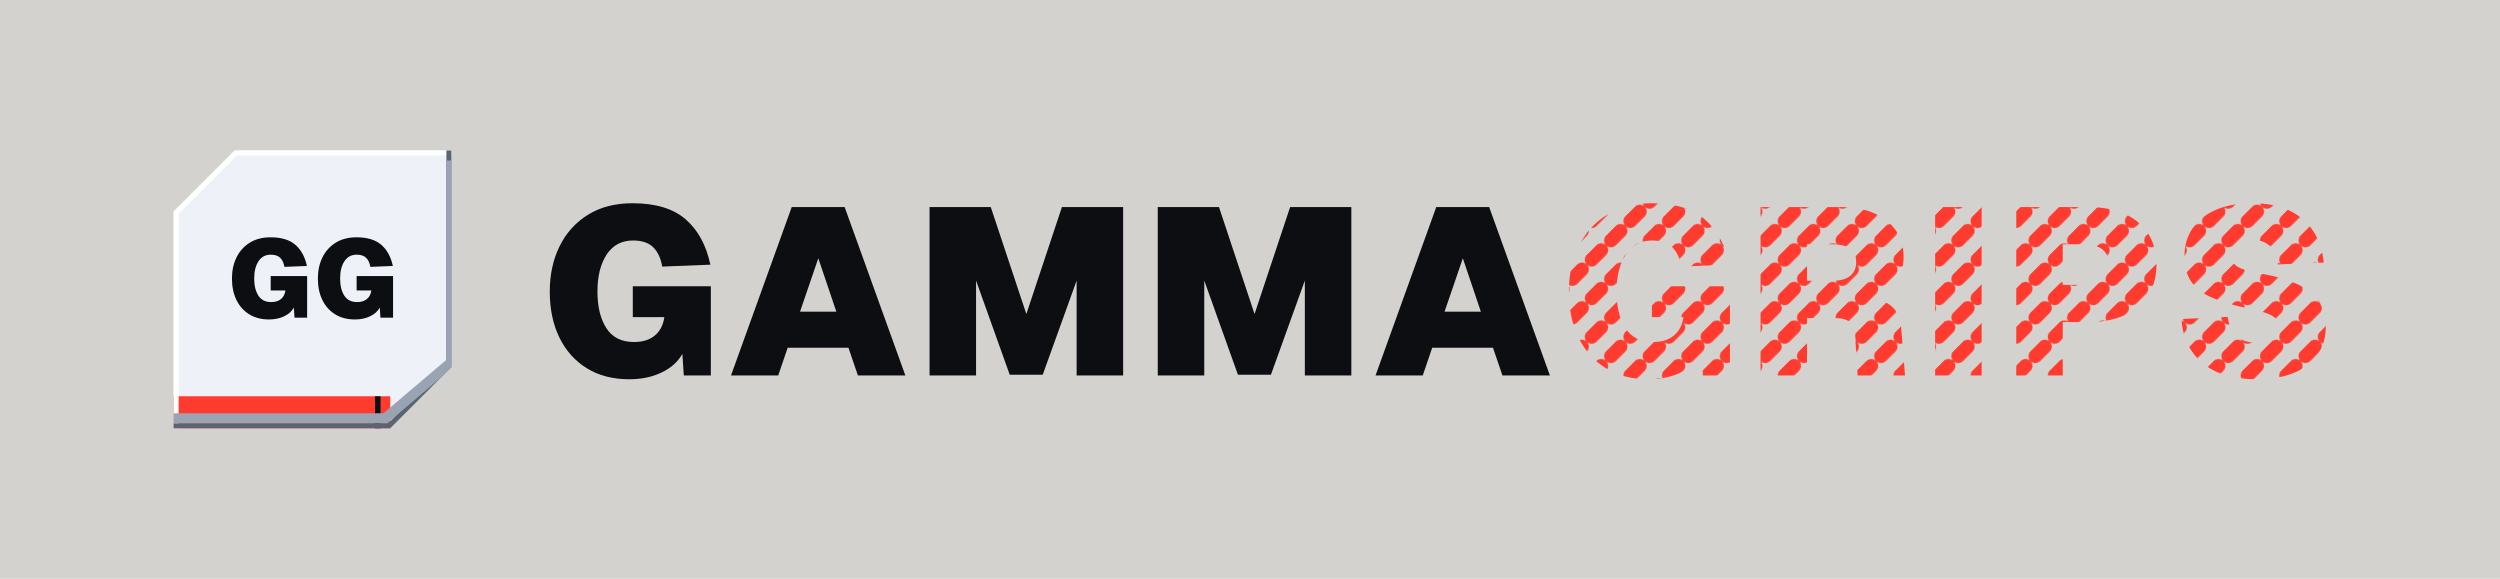
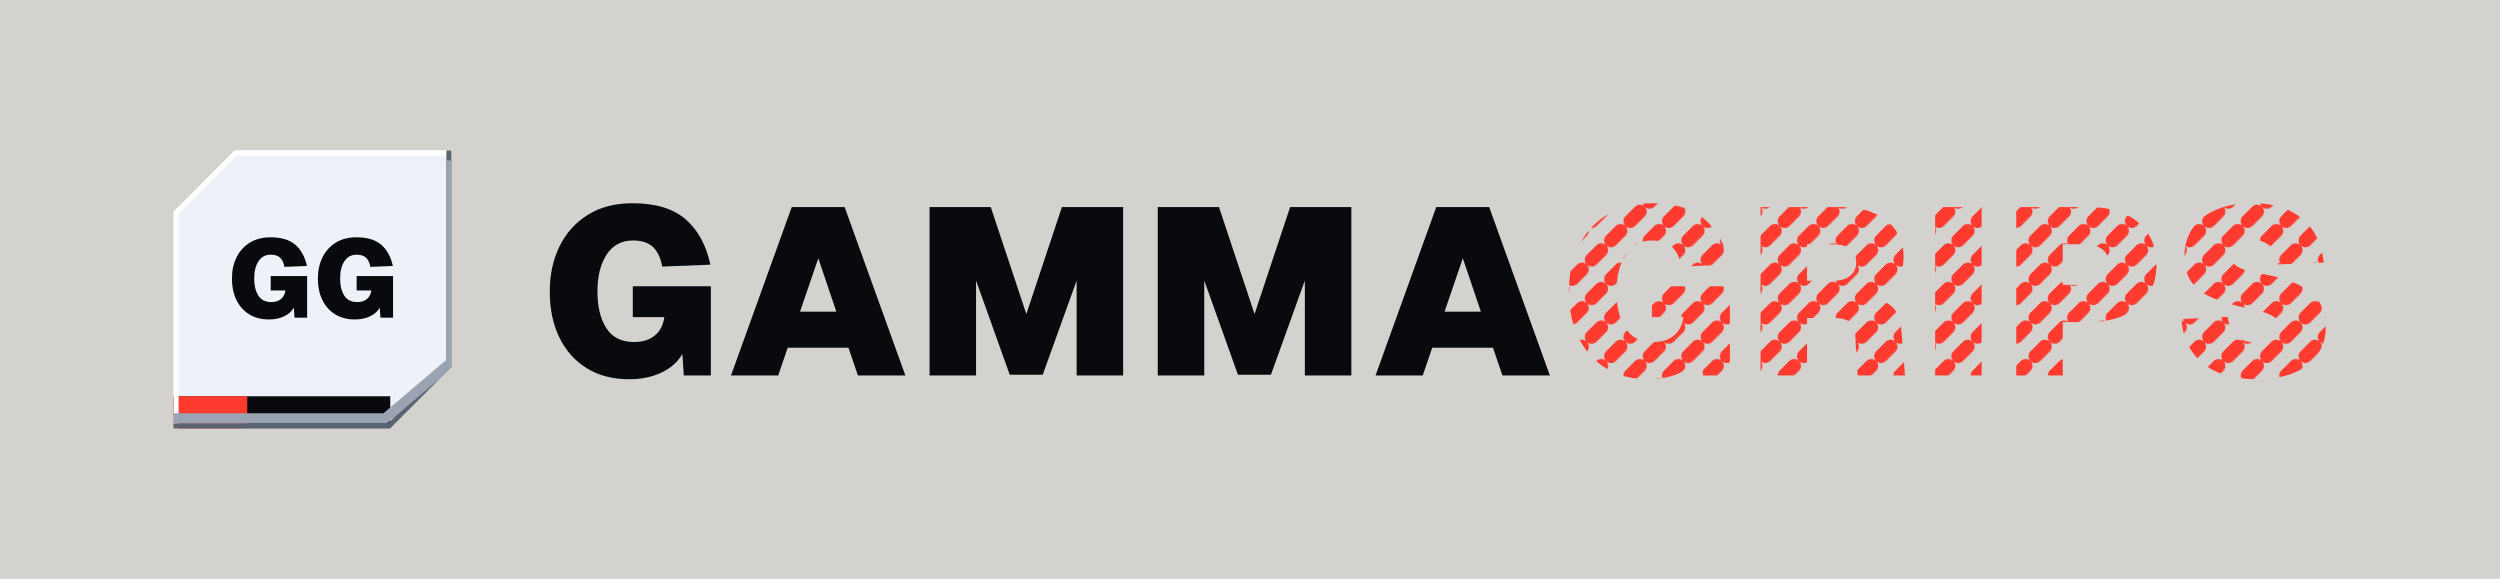
<svg xmlns="http://www.w3.org/2000/svg" viewBox="0 0 864 200">
  <rect width="864" height="200" fill="#d3d2ce" />
  <g transform="translate(60 52)">
    <defs>
      <clipPath id="kc-lkigk">
        <path d="M21.12 0H96V74.88L74.88 96H0V21.12Z" />
      </clipPath>
    </defs>
    <path d="M21.12 0H96V74.88L74.88 96H0V21.12Z" fill="#eef2f8" />
    <g clip-path="url(#kc-lkigk)">
-       <rect x="0" y="84.96" width="74.88" height="11.04" fill="#ff3b30" />
-       <rect x="69.6" y="84.96" width="1.92" height="11.04" fill="#0d0e12" />
+       <rect x="0" y="84.96" width="74.88" height="11.04" fill="#090a0d" />
+       <rect x="0" y="84.96" width="25.459" height="11.04" fill="#ff3b30" />
      <g fill="none" stroke-width="3.456">
        <path d="M0 96V21.12L21.12 0H96" stroke="#ffffff" />
        <path d="M96 0V74.88L74.88 96H0" stroke="#5b6472" />
        <path d="M96 3.456V73.152L73.152 92.544H0" stroke="#9aa3b2" />
      </g>
    </g>
    <g transform="translate(20.16 30.01056) scale(0.3826804)">
      <g transform="translate(-4 72.6)">
-         <path d="M37.5 1.6L37.5 1.6Q27.1 1.6 19.6 -3.05Q12.1 -7.7 8.05 -16Q4 -24.3 4 -35.4L4 -35.4Q4 -46.1 8.15 -54.5Q12.3 -62.9 20.1 -67.75Q27.9 -72.6 38.9 -72.6L38.9 -72.6Q53.5 -72.6 61.3 -65.8Q69.1 -59 71.7 -46.7L71.7 -46.7L51.4 -45.9Q50.5 -51.2 47.6 -54.05Q44.7 -56.9 39.1 -56.9L39.1 -56.9Q31.9 -56.9 28 -51Q24.1 -45.1 24.1 -35.4L24.1 -35.4Q24.1 -25.8 27.85 -19.95Q31.6 -14.1 39.5 -14.1L39.5 -14.1Q45 -14.1 48.3 -16.85Q51.6 -19.6 52.3 -24.6L52.3 -24.6L39 -24.6L39 -37.6L71.9 -37.6L71.9 0L60.5 0L59.9 -9.1Q57.1 -4.1 51.15 -1.25Q45.2 1.6 37.5 1.6" fill="#0d0e12" />
-         <path d="M115.1 1.6L115.1 1.6Q104.7 1.6 97.2 -3.05Q89.7 -7.7 85.65 -16Q81.6 -24.3 81.6 -35.4L81.6 -35.4Q81.6 -46.1 85.75 -54.5Q89.9 -62.9 97.7 -67.75Q105.5 -72.6 116.5 -72.6L116.5 -72.6Q131.1 -72.6 138.9 -65.8Q146.7 -59 149.3 -46.7L149.3 -46.7L129 -45.9Q128.1 -51.2 125.2 -54.05Q122.3 -56.9 116.7 -56.9L116.7 -56.9Q109.5 -56.9 105.6 -51Q101.7 -45.1 101.7 -35.4L101.7 -35.4Q101.7 -25.8 105.45 -19.95Q109.2 -14.1 117.1 -14.1L117.1 -14.1Q122.6 -14.1 125.9 -16.85Q129.2 -19.6 129.9 -24.6L129.9 -24.6L116.6 -24.6L116.6 -37.6L149.5 -37.6L149.5 0L138.1 0L137.5 -9.1Q134.7 -4.1 128.75 -1.25Q122.8 1.6 115.1 1.6" fill="#0d0e12" />
+         <path d="M37.5 1.6L37.5 1.6Q27.1 1.6 19.6 -3.05Q12.1 -7.7 8.05 -16Q4 -24.3 4 -35.4L4 -35.4Q4 -46.1 8.15 -54.5Q12.3 -62.9 20.1 -67.75Q27.9 -72.6 38.9 -72.6L38.9 -72.6Q53.5 -72.6 61.3 -65.8Q69.1 -59 71.7 -46.7L71.7 -46.7L51.4 -45.9Q50.5 -51.2 47.6 -54.05Q44.7 -56.9 39.1 -56.9L39.1 -56.9Q31.9 -56.9 28 -51Q24.1 -45.1 24.1 -35.4L24.1 -35.4Q24.1 -25.8 27.85 -19.95Q31.6 -14.1 39.5 -14.1L39.5 -14.1Q45 -14.1 48.3 -16.85Q51.6 -19.6 52.3 -24.6L52.3 -24.6L39 -24.6L39 -37.6L71.9 -37.6L71.9 0L60.5 0L59.9 -9.1Q57.1 -4.1 51.15 -1.25Q45.2 1.6 37.5 1.6" fill="#090a0d" />
+         <path d="M115.1 1.6L115.1 1.6Q104.7 1.6 97.2 -3.05Q89.7 -7.7 85.65 -16Q81.6 -24.3 81.6 -35.4L81.6 -35.4Q81.6 -46.1 85.75 -54.5Q89.9 -62.9 97.7 -67.75Q105.5 -72.6 116.5 -72.6L116.5 -72.6Q131.1 -72.6 138.9 -65.8Q146.7 -59 149.3 -46.7L149.3 -46.7L129 -45.9Q128.1 -51.2 125.2 -54.05Q122.3 -56.9 116.7 -56.9L116.7 -56.9Q109.5 -56.9 105.6 -51Q101.7 -45.1 101.7 -35.4L101.7 -35.4Q101.7 -25.8 105.45 -19.95Q109.2 -14.1 117.1 -14.1L117.1 -14.1Q122.6 -14.1 125.9 -16.85Q129.2 -19.6 129.9 -24.6L129.9 -24.6L116.6 -24.6L116.6 -37.6L149.5 -37.6L149.5 0L138.1 0L137.5 -9.1Q134.7 -4.1 128.75 -1.25Q122.8 1.6 115.1 1.6" fill="#090a0d" />
      </g>
    </g>
  </g>
  <g transform="translate(190 70.24) scale(0.8198347)">
    <defs>
      <pattern id="kn-lkig" width="11.5" height="11.5" patternUnits="userSpaceOnUse" patternTransform="rotate(45)">
        <rect width="5.8" height="11.5" rx="2.9" fill="#ff3b30" />
      </pattern>
    </defs>
    <g transform="translate(-4 72.6)">
-       <path d="M37.5 1.6L37.5 1.6Q27.1 1.6 19.6 -3.05Q12.1 -7.7 8.05 -16Q4 -24.3 4 -35.4L4 -35.4Q4 -46.1 8.15 -54.5Q12.3 -62.9 20.1 -67.75Q27.9 -72.6 38.9 -72.6L38.9 -72.6Q53.5 -72.6 61.3 -65.8Q69.1 -59 71.7 -46.7L71.7 -46.7L51.4 -45.9Q50.5 -51.2 47.6 -54.05Q44.7 -56.9 39.1 -56.9L39.1 -56.9Q31.9 -56.9 28 -51Q24.1 -45.1 24.1 -35.4L24.1 -35.4Q24.1 -25.8 27.85 -19.95Q31.6 -14.1 39.5 -14.1L39.5 -14.1Q45 -14.1 48.3 -16.85Q51.6 -19.6 52.3 -24.6L52.3 -24.6L39 -24.6L39 -37.6L71.9 -37.6L71.9 0L60.5 0L59.9 -9.1Q57.1 -4.1 51.15 -1.25Q45.2 1.6 37.5 1.6M100.3 0L80.4 0L106 -71L128.3 -71L153.9 0L133.9 0L129.9 -11.7L104.3 -11.7L100.3 0M117.2 -49.4L109.5 -26.9L124.8 -26.9L117.2 -49.4M183.7 0L164.1 0L164.1 -71L189.9 -71L204.9 -25.9L219.9 -71L245.7 -71L245.7 0L226.1 0L226.1 -40L211.8 -0.3L197.9 -0.3L183.7 -40L183.7 0M279.9 0L260.3 0L260.3 -71L286.1 -71L301.1 -25.9L316.1 -71L341.9 -71L341.9 0L322.3 0L322.3 -40L308 -0.3L294.1 -0.3L279.9 -40L279.9 0M372 0L352.1 0L377.7 -71L400 -71L425.6 0L405.6 0L401.6 -11.7L376 -11.7L372 0M388.9 -49.4L381.2 -26.9L396.5 -26.9L388.9 -49.4" fill="#0d0e12" />
+       <path d="M37.5 1.6L37.5 1.6Q27.1 1.6 19.6 -3.05Q12.1 -7.7 8.05 -16Q4 -24.3 4 -35.4L4 -35.4Q4 -46.1 8.15 -54.5Q12.3 -62.9 20.1 -67.75Q27.9 -72.6 38.9 -72.6L38.9 -72.6Q53.5 -72.6 61.3 -65.8Q69.1 -59 71.7 -46.7L71.7 -46.7L51.4 -45.9Q50.5 -51.2 47.6 -54.05Q44.7 -56.9 39.1 -56.9L39.1 -56.9Q31.9 -56.9 28 -51Q24.1 -45.1 24.1 -35.4L24.1 -35.4Q24.1 -25.8 27.85 -19.95Q31.6 -14.1 39.5 -14.1L39.5 -14.1Q45 -14.1 48.3 -16.85Q51.6 -19.6 52.3 -24.6L52.3 -24.6L39 -24.6L39 -37.6L71.9 -37.6L71.9 0L60.5 0L59.9 -9.1Q57.1 -4.1 51.15 -1.25Q45.2 1.6 37.5 1.6M100.3 0L80.4 0L106 -71L128.3 -71L153.9 0L133.9 0L129.9 -11.7L104.3 -11.7L100.3 0M117.2 -49.4L109.5 -26.9L124.8 -26.9L117.2 -49.4M183.7 0L164.1 0L164.1 -71L189.9 -71L204.9 -25.9L219.9 -71L245.7 -71L245.7 0L226.1 0L226.1 -40L211.8 -0.3L197.9 -0.3L183.7 -40L183.7 0M279.9 0L260.3 0L260.3 -71L286.1 -71L301.1 -25.9L316.1 -71L341.9 -71L341.9 0L322.3 0L322.3 -40L308 -0.3L294.1 -0.3L279.9 -40L279.9 0M372 0L352.1 0L377.7 -71L400 -71L425.6 0L405.6 0L401.6 -11.7L376 -11.7L372 0M388.9 -49.4L381.2 -26.9L396.5 -26.9L388.9 -49.4" fill="#090a0d" />
      <path d="M467.1 1.6L467.1 1.6Q456.7 1.6 449.2 -3.05Q441.7 -7.7 437.65 -16Q433.6 -24.3 433.6 -35.4L433.6 -35.4Q433.6 -46.1 437.75 -54.5Q441.9 -62.9 449.7 -67.75Q457.5 -72.6 468.5 -72.6L468.5 -72.6Q483.1 -72.6 490.9 -65.8Q498.7 -59 501.3 -46.7L501.3 -46.7L481 -45.9Q480.1 -51.2 477.2 -54.05Q474.3 -56.9 468.7 -56.9L468.7 -56.9Q461.5 -56.9 457.6 -51Q453.7 -45.1 453.7 -35.4L453.7 -35.4Q453.7 -25.8 457.45 -19.95Q461.2 -14.1 469.1 -14.1L469.1 -14.1Q474.6 -14.1 477.9 -16.85Q481.2 -19.6 481.9 -24.6L481.9 -24.6L468.6 -24.6L468.6 -37.6L501.5 -37.6L501.5 0L490.1 0L489.5 -9.1Q486.7 -4.1 480.75 -1.25Q474.8 1.6 467.1 1.6M534 0L514.4 0L514.4 -71L548.3 -71Q556.3 -71 562.25 -68.4Q568.2 -65.8 571.45 -61.1Q574.7 -56.4 574.7 -50L574.7 -50Q574.7 -43.3 571.35 -38.7Q568 -34.1 561.9 -32.2L561.9 -32.2Q567.6 -31.5 570.45 -28.4Q573.3 -25.3 573.7 -20L573.7 -20L575.3 0L555.3 0L554.3 -16.6Q554.1 -20.5 552.2 -22.35Q550.3 -24.2 545.5 -24.2L545.5 -24.2L534 -24.2L534 0M534 -55.3L534 -39.9L544.7 -39.9Q549.6 -39.9 552.15 -41.95Q554.7 -44 554.7 -47.7L554.7 -47.7Q554.7 -55.3 544.7 -55.3L544.7 -55.3L534 -55.3M607.6 0L588 0L588 -71L607.6 -71L607.6 0M641.8 0L622.2 0L622.2 -71L652.6 -71Q666 -71 673.65 -64.5Q681.3 -58 681.3 -46.7L681.3 -46.7Q681.3 -39.3 677.85 -33.85Q674.4 -28.4 667.95 -25.45Q661.5 -22.5 652.6 -22.5L652.6 -22.5L641.8 -22.5L641.8 0M641.8 -55.3L641.8 -38.2L651.1 -38.2Q655.7 -38.2 658.5 -40.35Q661.3 -42.5 661.3 -46.7L661.3 -46.7Q661.3 -50.9 658.55 -53.1Q655.8 -55.3 651.1 -55.3L651.1 -55.3L641.8 -55.3M723.5 1.6L723.5 1.6Q708.8 1.6 700.7 -5.25Q692.6 -12.1 691.8 -23.8L691.8 -23.8L711.3 -24.7Q712.1 -19.5 715.05 -16.65Q718 -13.8 723.7 -13.8L723.7 -13.8Q728.2 -13.8 730.65 -15.35Q733.1 -16.9 733.1 -20L733.1 -20Q733.1 -21.9 732.15 -23.35Q731.2 -24.8 728.45 -25.95Q725.7 -27.1 720.3 -28.2L720.3 -28.2Q710.6 -30.2 704.6 -32.85Q698.6 -35.5 695.85 -39.7Q693.1 -43.9 693.1 -50.4L693.1 -50.4Q693.1 -57 696.5 -62Q699.9 -67 706.3 -69.8Q712.7 -72.6 721.7 -72.6L721.7 -72.6Q731.2 -72.6 737.6 -69.4Q744 -66.2 747.55 -60.6Q751.1 -55 751.8 -47.6L751.8 -47.6L732.5 -46.8Q732.1 -51.7 729.25 -54.45Q726.4 -57.2 721.5 -57.2L721.5 -57.2Q717.3 -57.2 715 -55.5Q712.7 -53.8 712.7 -51L712.7 -51Q712.7 -47.7 715.35 -45.95Q718 -44.2 724.9 -43L724.9 -43Q735.4 -41.2 741.5 -38.1Q747.6 -35 750.15 -30.7Q752.7 -26.4 752.7 -20.8L752.7 -20.8Q752.7 -10.4 745 -4.4Q737.3 1.6 723.5 1.6" fill="url(#kn-lkig)" />
    </g>
  </g>
</svg>
